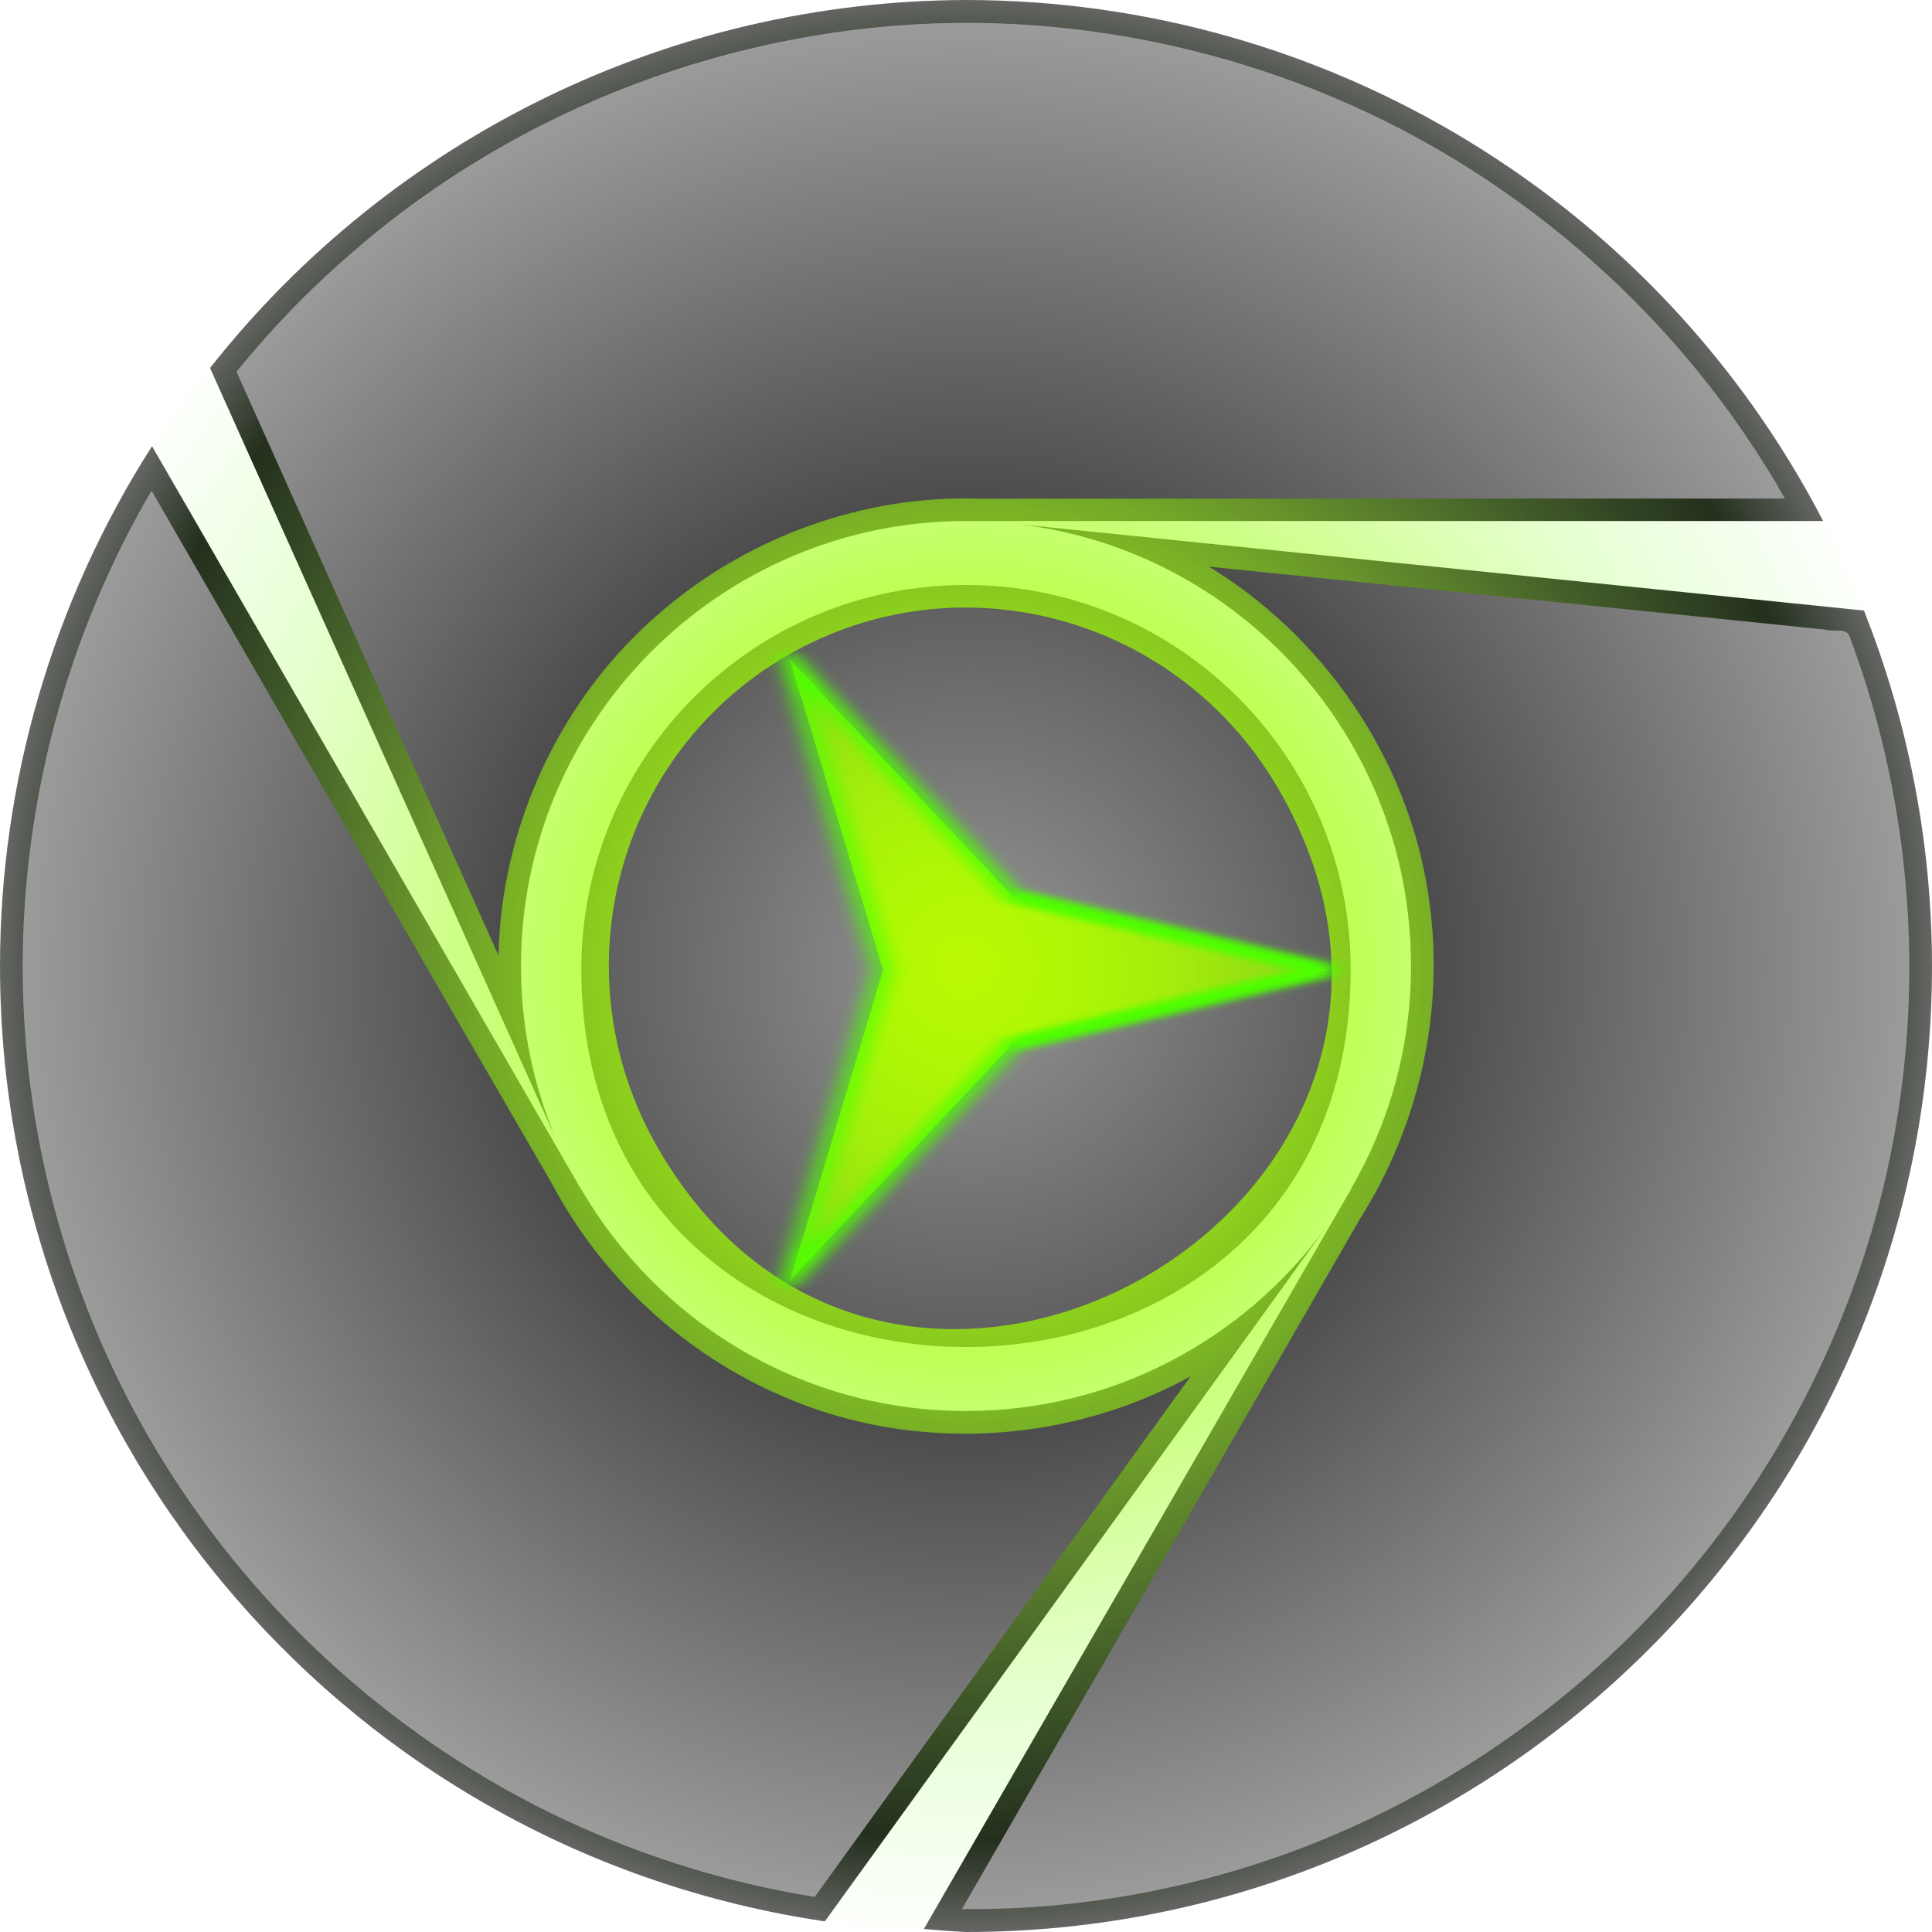
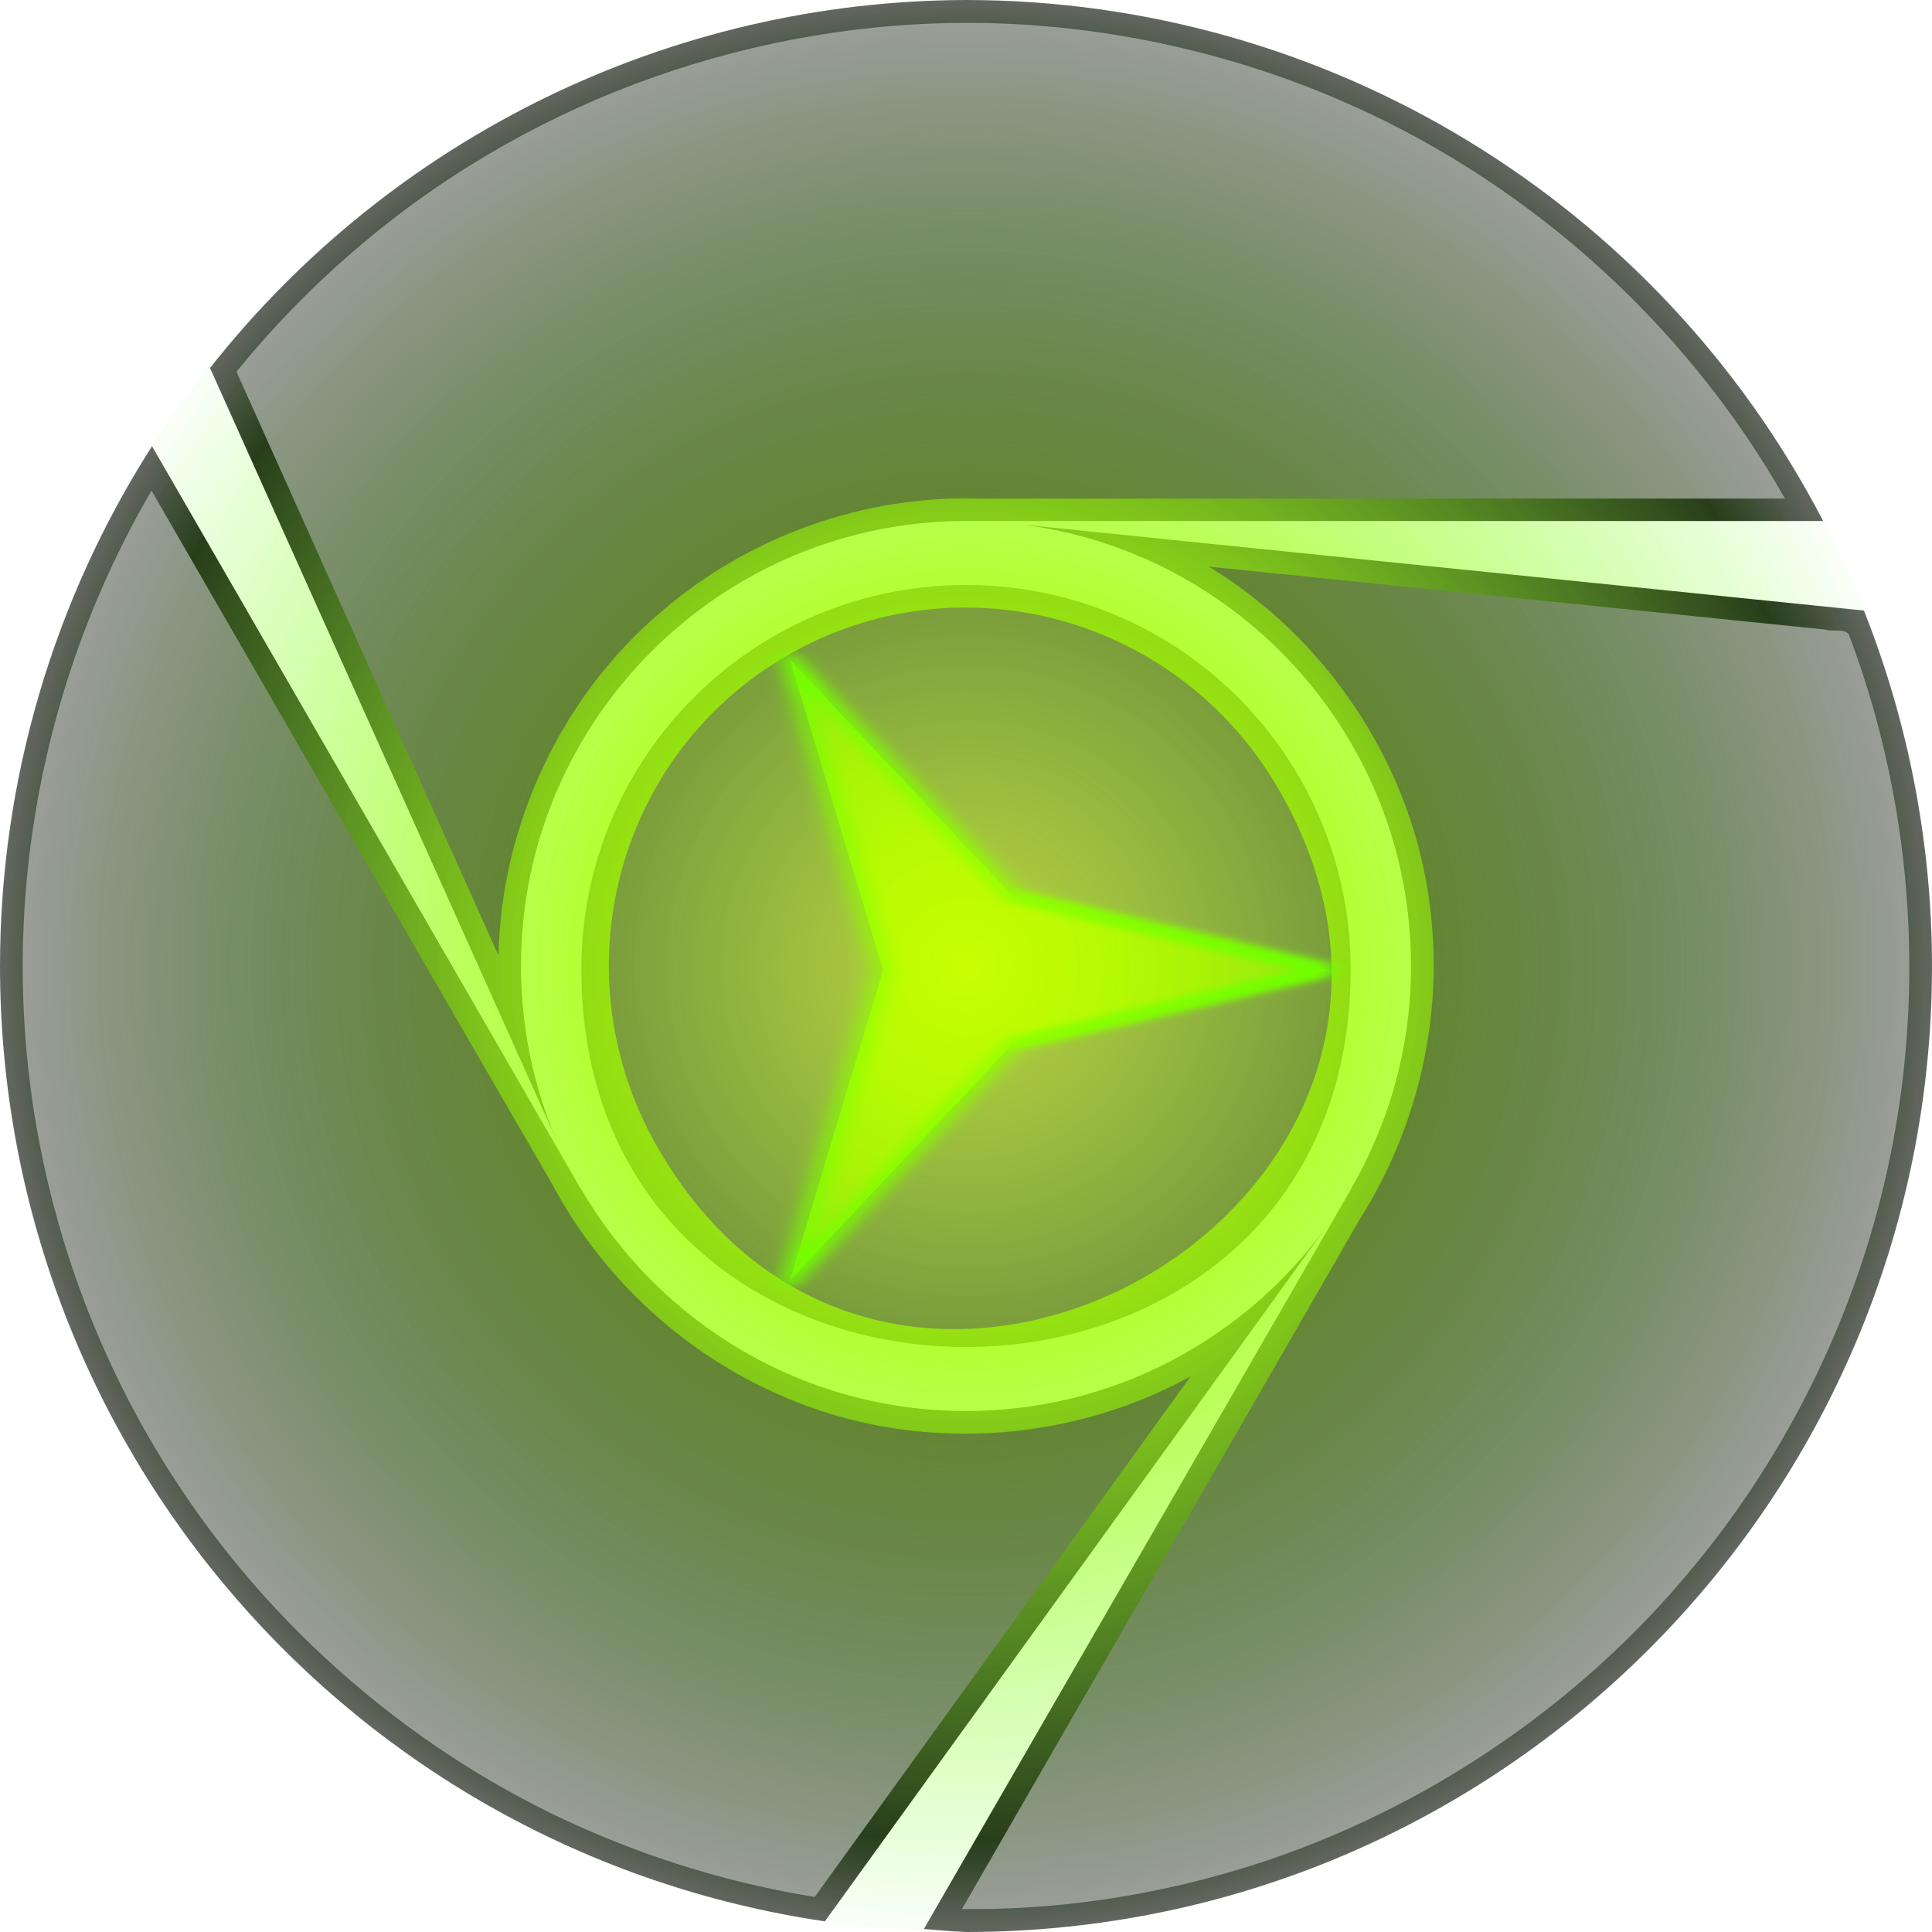
<svg xmlns="http://www.w3.org/2000/svg" xmlns:xlink="http://www.w3.org/1999/xlink" width="512" height="512" viewBox="0 0 135.467 135.467" version="1.1" id="svg5">&gt;
  <defs id="defs2">
    <linearGradient id="linearGradient3">
      <stop style="stop-color:#d3ff00;stop-opacity:1;" offset="0" id="stop3" />
      <stop style="stop-color:#54ff00;stop-opacity:0;" offset="1" id="stop4" />
    </linearGradient>
    <linearGradient id="linearGradient21">
      <stop style="stop-color:#959595;stop-opacity:1;" offset="0" id="stop21" />
      <stop style="stop-color:#616161;stop-opacity:1;" offset="1" id="stop22" />
    </linearGradient>
    <linearGradient id="linearGradient16">
      <stop style="stop-color:#000000;stop-opacity:1;" offset="0" id="stop18" />
      <stop style="stop-color:#9b9b9b;stop-opacity:1;" offset="1" id="stop17" />
    </linearGradient>
    <linearGradient id="linearGradient14">
      <stop style="stop-color:#636363;stop-opacity:1;" offset="0.342" id="stop16" />
      <stop style="stop-color:#1f1f1f;stop-opacity:1;" offset="0.905" id="stop15" />
      <stop style="stop-color:#646464;stop-opacity:1;" offset="1" id="stop14" />
    </linearGradient>
    <radialGradient xlink:href="#linearGradient14" id="radialGradient15" cx="67.733" cy="67.733" fx="67.733" fy="67.733" r="67.733" gradientTransform="translate(0,-2.5000009e-5)" gradientUnits="userSpaceOnUse" />
    <radialGradient xlink:href="#linearGradient16" id="radialGradient18" cx="67.733" cy="67.733" fx="67.733" fy="67.733" r="66.143" gradientTransform="matrix(1,0,0,0.9998065,0,0.01310493)" gradientUnits="userSpaceOnUse" />
    <filter style="color-interpolation-filters:sRGB" id="filter18" x="-0.768" y="-0.768" width="2.536" height="2.536">
      <feGaussianBlur stdDeviation="16.087" id="feGaussianBlur18" />
    </filter>
    <filter style="color-interpolation-filters:sRGB" id="filter21" x="-0.029" y="-0.033" width="1.057" height="1.066">
      <feGaussianBlur stdDeviation="0.533" id="feGaussianBlur21" />
    </filter>
    <radialGradient xlink:href="#linearGradient21" id="radialGradient22" cx="68.033" cy="67.897" fx="68.033" fy="67.897" r="25.343" gradientTransform="matrix(1,0,0,0.998237,0,0.1197013)" gradientUnits="userSpaceOnUse" />
    <radialGradient xlink:href="#linearGradient3" id="radialGradient4" cx="67.733" cy="67.733" fx="67.733" fy="67.733" r="69.321" gradientUnits="userSpaceOnUse" />
  </defs>
  <g id="layer1">
    <circle style="display:none;fill:#666666;stroke:none;stroke-width:2.117;stroke-linecap:round;stroke-linejoin:round;paint-order:markers stroke fill" id="path1" cx="67.733" cy="67.733" r="67.733" />
    <path style="color:#000000;display:none;fill:#000000;stroke-linecap:round;stroke-linejoin:round;-inkscape-stroke:none;paint-order:markers stroke fill" d="m 67.732,36.531 c -17.208,0 -31.201,13.994 -31.201,31.201 0,17.208 13.994,31.203 31.201,31.203 17.208,0 31.203,-13.996 31.203,-31.203 0,-17.208 -13.996,-31.201 -31.203,-31.201 z m 0,4.232 c 14.92,0 26.971,12.049 26.971,26.969 0,14.92 -12.051,26.971 -26.971,26.971 -14.92,0 -26.969,-12.051 -26.969,-26.971 0,-14.92 12.049,-26.969 26.969,-26.969 z" id="path2" />
    <path id="rect3" style="display:none;opacity:0.425;fill:#89a02c;stroke-width:4.233;stroke-linecap:round;stroke-linejoin:round;paint-order:markers stroke fill" d="m 67.731,36.531 v 38.942 l 25.153,10.71 -35.703,49.447 h 78.298 l 25.309,-51.215 5.303,0.583 V 64.625 l 3.312,-12.36 -3.312,-0.887 V 36.531 h -55.406 z" />
    <path id="path4" style="display:none;opacity:0.425;fill:#89a02c;stroke-width:4.233;stroke-linecap:round;stroke-linejoin:round;paint-order:markers stroke fill" d="M 94.757,83.334 61.032,63.863 39.179,80.292 14.209,24.648 -24.94,92.457 6.759,139.982 l -3.156,4.301 17.644,10.187 9.049,9.048 2.424,-2.425 12.857,7.423 27.703,-47.983 z" />
    <path id="path5" style="display:none;opacity:0.425;fill:#89a02c;stroke-width:4.233;stroke-linecap:round;stroke-linejoin:round;paint-order:markers stroke fill" d="m 40.711,83.337 33.725,-19.471 -3.301,-27.139 60.674,6.197 -39.149,-67.808 -57.008,3.689 -2.146,-4.884 -17.644,10.187 -12.36,3.312 0.888,3.312 -12.857,7.423 27.703,47.983 z" />
    <path id="path7" style="display:none;opacity:0.425;fill:#89a02c;stroke-width:4.233;stroke-linecap:round;stroke-linejoin:round;paint-order:markers stroke fill" d="m 14.209,24.649 -3.691,6.393 8.716,15.097 21.477,37.199 27.02,-15.6 v 7.736 L 92.885,86.184 57.182,135.63 H 64.564 l 8.716,-15.097 21.477,-37.199 -27.02,-15.6 6.7,-3.868 -3.302,-27.139 60.674,6.197 -3.691,-6.393 H 110.685 67.731 V 67.731 L 61.031,63.863 39.18,80.292 Z" />
    <path id="circle11" style="display:inline;fill:url(#radialGradient15);stroke:none;stroke-width:2.117;stroke-linecap:round;stroke-linejoin:round;paint-order:markers stroke fill" d="M 67.733 0 C 47.052 0.058 27.53 9.561 14.727 25.804 L 38.969 79.824 C 37.4 76.103 36.531 72.017 36.531 67.732 C 36.531 50.525 50.524 36.532 67.731 36.531 L 67.732 36.531 L 110.685 36.531 L 127.835 36.531 C 116.188 14.092 93.015 0.006 67.733 0 z M 10.659 31.285 C 3.703 42.169 0.005 54.816 0 67.733 C 0.009 101.312 24.619 129.816 57.838 134.721 L 92.885 86.184 L 92.879 86.181 C 87.194 93.909 78.041 98.936 67.732 98.936 C 56.205 98.936 46.127 92.65 40.725 83.33 L 40.711 83.338 L 19.234 46.138 L 10.659 31.285 z M 71.419 36.756 C 86.894 38.586 98.936 51.773 98.936 67.732 C 98.936 73.411 97.404 78.735 94.743 83.327 L 94.756 83.334 L 73.28 120.534 L 64.78 135.255 C 65.763 135.347 66.747 135.418 67.733 135.467 C 105.141 135.467 135.467 105.141 135.467 67.733 C 135.461 59.199 133.842 50.743 130.695 42.81 L 71.419 36.756 z M 67.732 41.018 C 52.812 41.018 40.763 53.066 40.763 67.986 C 40.763 103.273 94.703 103.268 94.703 67.986 C 94.703 53.066 82.651 41.018 67.732 41.018 z " />
    <path id="path18" style="display:inline;mix-blend-mode:normal;fill:#9cff00;fill-opacity:1;stroke:none;stroke-width:1.812;stroke-linecap:round;stroke-linejoin:round;paint-order:markers stroke fill;filter:url(#filter18)" d="m 67.732,42.598 c -13.905,0 -25.134,11.336 -25.134,25.373 0,33.199 50.271,33.195 50.271,0 0,-14.037 -11.232,-25.373 -25.137,-25.373 z" transform="matrix(1.168421,0,0,1.168421,-11.40772,-11.40772)" />
    <circle style="opacity:0.6;fill:url(#radialGradient4);stroke:none;stroke-width:3.175;stroke-linecap:round;stroke-linejoin:round;paint-order:markers stroke fill" id="path3" cx="67.733" cy="67.733" r="67.733" />
    <path id="circle11-0" style="display:inline;fill:url(#radialGradient18);stroke:none;stroke-width:2.117;stroke-linecap:round;stroke-linejoin:round;paint-order:markers stroke fill" d="m 66.881,1.61 c -7.586,0.107 -15.191,1.58 -22.338,4.271 -7.175,2.7 -14.034,6.742 -19.864,11.834 -2.943,2.532 -5.65,5.334 -8.099,8.346 6.124,13.644 12.247,27.288 18.371,40.932 0.196,-9.148 4.401,-18.14 11.381,-24.074 6.139,-5.301 14.282,-8.237 22.399,-7.951 18.809,-0.012 37.618,-0.016 56.427,-0.011 C 118.06,22.445 106.734,12.397 93.477,6.819 85.163,3.306 75.949,1.475 66.881,1.61 Z m -56.703,33.564 c -2.12,3.746 -3.893,7.758 -5.226,11.802 -2.637,8.007 -3.761,16.44 -3.235,24.849 0.697,11.489 4.503,22.92 10.962,32.561 7.082,10.647 17.411,19.268 29.194,24.228 4.877,2.061 10.002,3.549 15.252,4.396 8.786,-12.168 17.573,-24.336 26.359,-36.504 -8.652,4.77 -19.502,5.372 -28.574,1.411 -6.873,-2.936 -12.671,-8.274 -16.181,-14.871 -9.398,-16.196 -18.734,-32.43 -28.104,-48.644 -0.149,0.257 -0.298,0.514 -0.447,0.771 z m 75.18,4.928 c 8.075,5.152 13.763,13.947 14.91,23.482 0.977,7.559 -0.818,15.409 -4.888,21.844 -9.294,16.153 -18.637,32.277 -27.93,48.43 6.488,0.08 12.988,-0.866 19.205,-2.712 12.475,-3.709 23.887,-11.278 32.137,-21.345 7.271,-8.795 12.225,-19.543 14.133,-30.784 1.978,-11.502 0.867,-23.538 -3.277,-34.498 -0.277,-0.491 -1.155,-0.199 -1.673,-0.376 -14.406,-1.471 -28.811,-2.942 -43.217,-4.414 0.2,0.124 0.4,0.249 0.6,0.373 z" />
    <path id="circle12-6" style="display:inline;fill:url(#radialGradient22);stroke:none;stroke-width:2.117;stroke-linecap:round;stroke-linejoin:round;paint-order:markers stroke fill" d="M 55.212,45.953 C 43.17,52.906 39.113,68.338 46.131,80.494 62.731,109.246 106.264,84.107 89.667,55.359 82.648,43.203 67.254,39.001 55.212,45.953 Z m 0.172,0.296 15.584,16.543 22.119,5.224 -22.119,5.225 -15.584,16.544 6.535,-21.768 z" />
    <path style="color:#000000;display:inline;fill:#4dff00;fill-opacity:1;stroke-linecap:round;stroke-linejoin:round;-inkscape-stroke:none;paint-order:markers stroke fill;filter:url(#filter21)" d="m 67.732,42.41 a 0.529,0.529 0 0 0 -0.514,0.408 l -5.188,21.965 -16.428,15.475 a 0.529,0.529 0 0 0 0.514,0.893 l 21.615,-6.49 21.617,6.49 a 0.529,0.529 0 0 0 0.514,-0.893 L 73.436,64.783 68.248,42.819 a 0.529,0.529 0 0 0 -0.516,-0.408 z m 0.002,2.83 4.709,19.939 a 0.529,0.529 0 0 0 0.152,0.264 l 14.914,14.049 -19.625,-5.891 a 0.529,0.529 0 0 0 -0.303,0 l -19.625,5.891 14.914,-14.049 a 0.529,0.529 0 0 0 0.152,-0.264 z" id="path20" transform="rotate(-30,67.73333,67.63966)" />
+     <circle style="display:inline;opacity:0.6;fill:url(#radialGradient4);stroke:none;stroke-width:3.175;stroke-linecap:round;stroke-linejoin:round;paint-order:markers stroke fill" id="circle1" cx="67.733" cy="67.733" r="67.733" />
  </g>
</svg>
